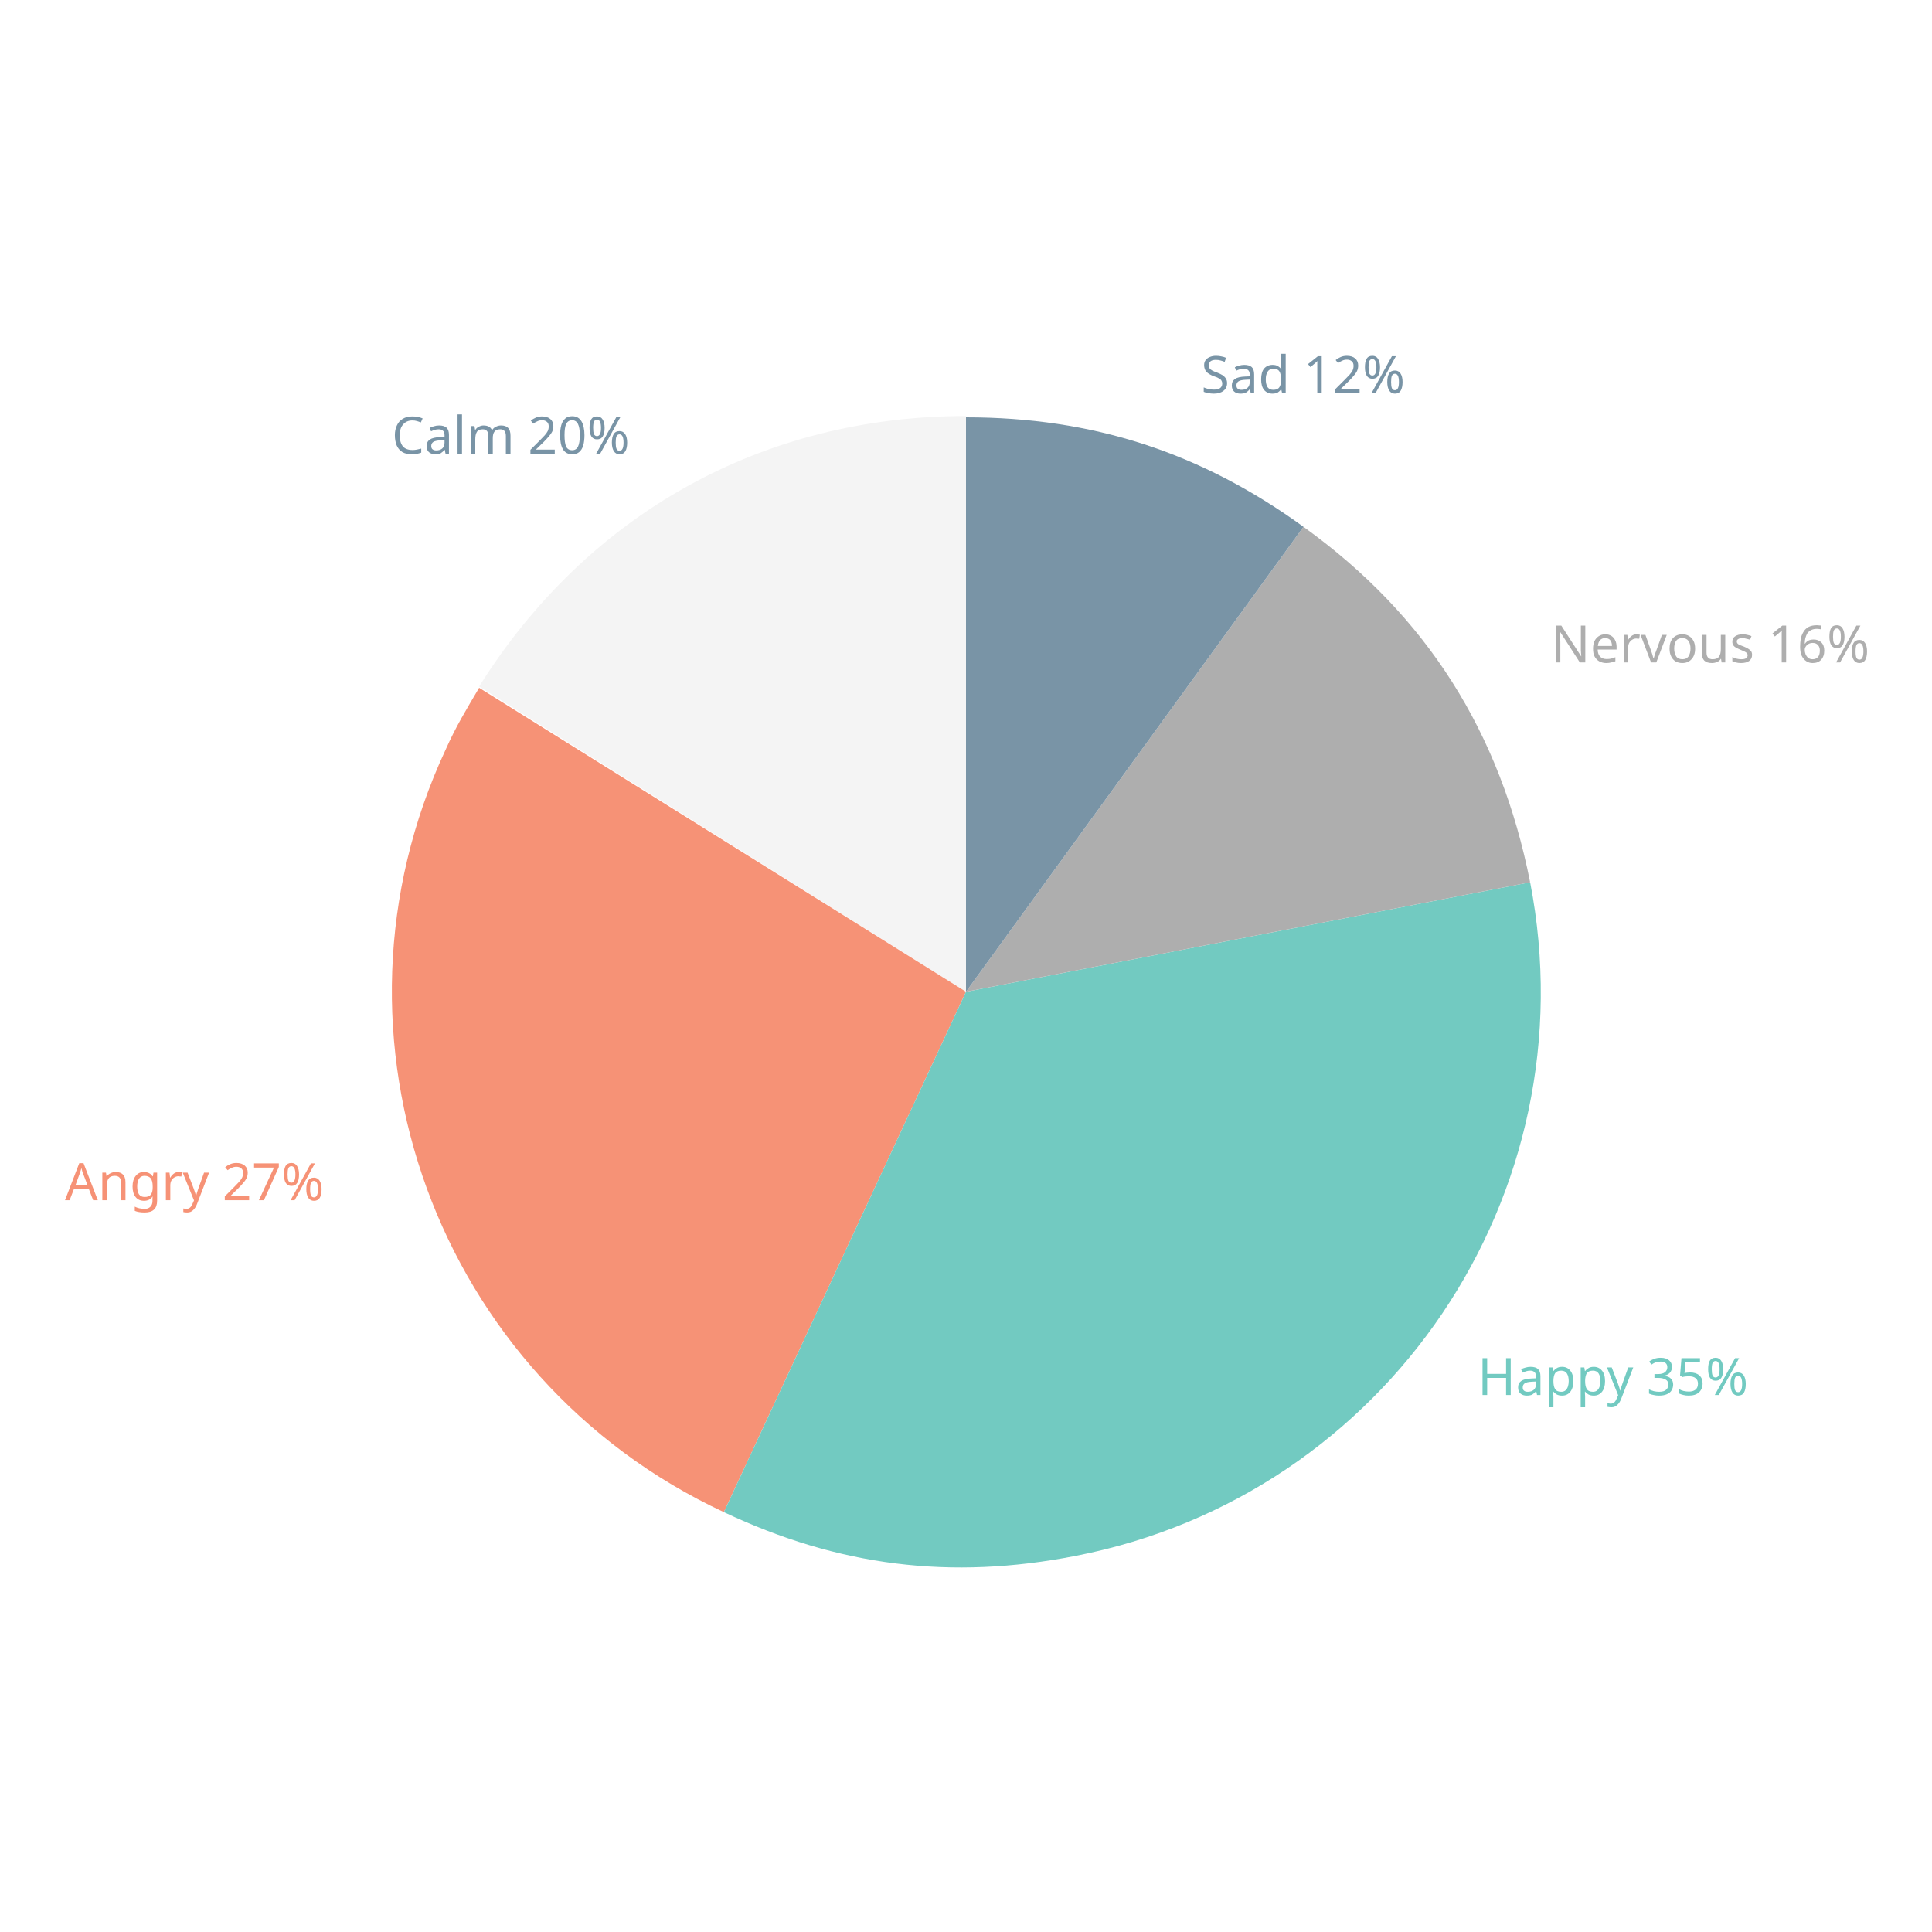
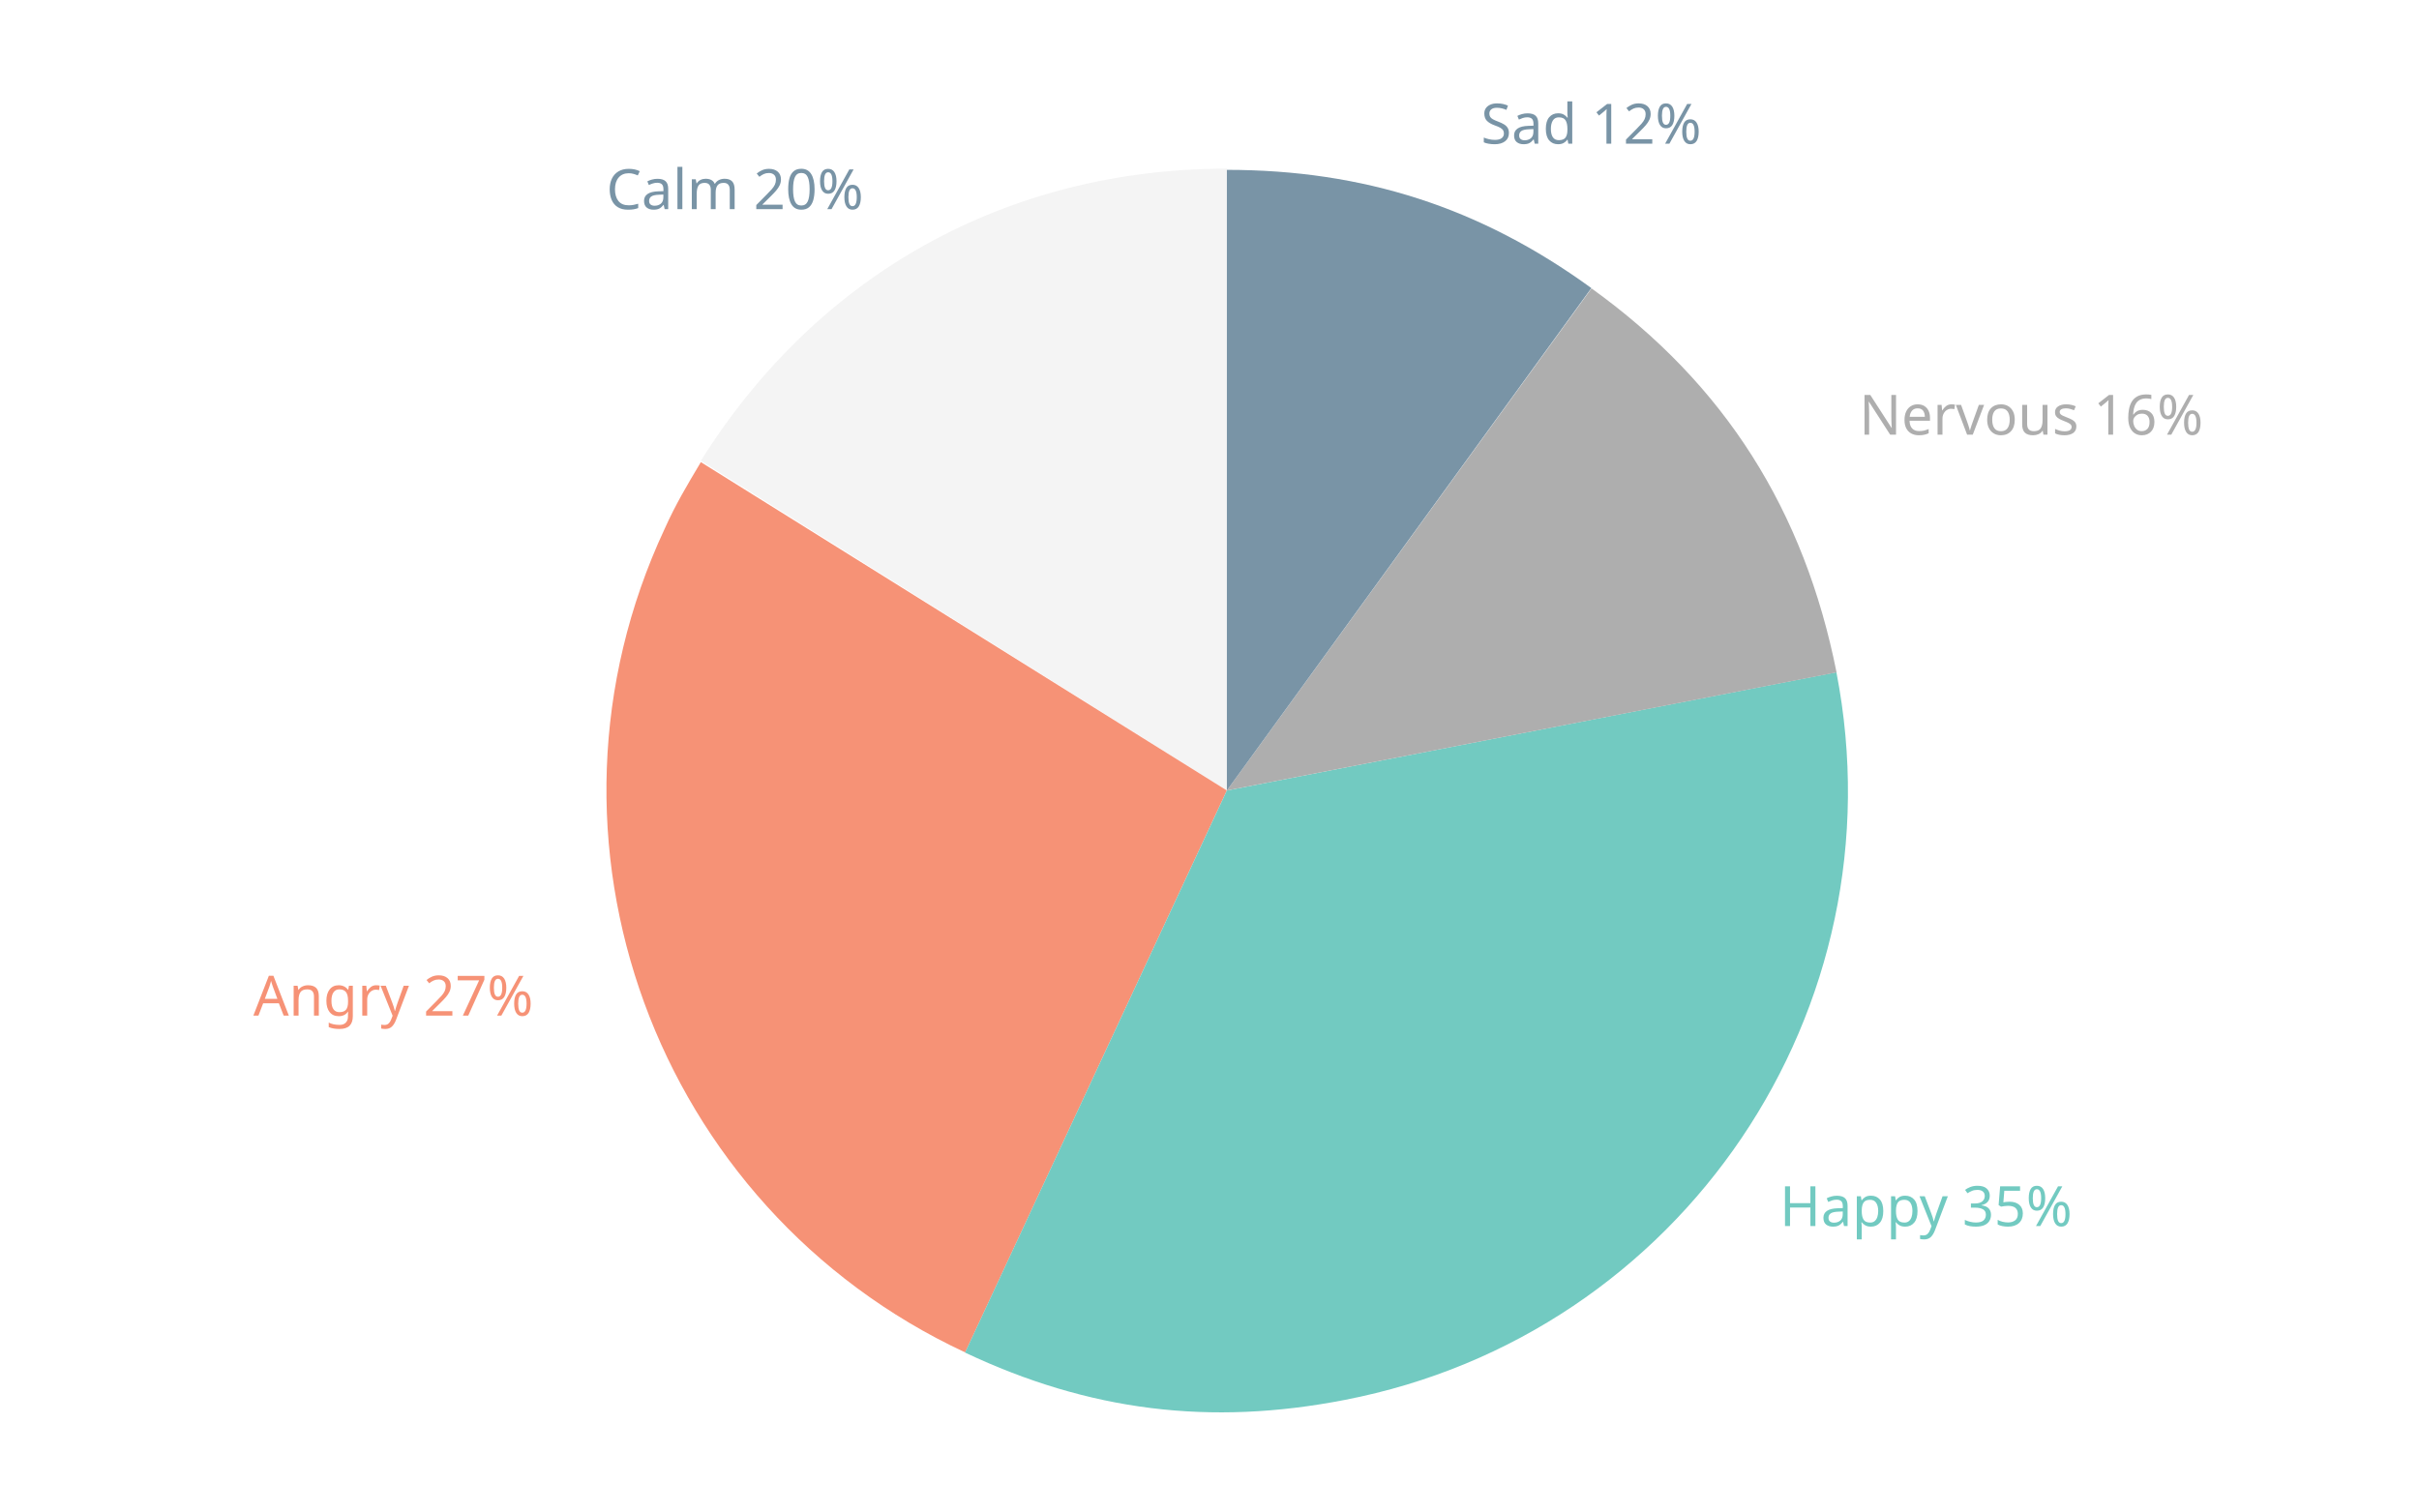
- <svg xmlns="http://www.w3.org/2000/svg" version="1.1" id="Layer_1" x="0px" y="0px" viewBox="0 0 150 150" enable-background="new 0 0 150 150" xml:space="preserve">
+ <svg xmlns="http://www.w3.org/2000/svg" version="1.1" id="Layer_1" x="0px" y="0px" viewBox="-336 -210 1616 1010" enable-background="new -336 -210 1616 1010" xml:space="preserve">
  <g>
    <g>
      <g>
-         <path fill="#F4F4F4" d="M75,77L37.2,53.3c8.4-13.4,22-21,37.8-21V77z" />
+         <g>
+           <path fill="#F4F4F4" d="M483.6,318.2L132.2,97.9C210.3-26.7,336.7-97.3,483.6-97.3V318.2z" />
+         </g>
+       </g>
+       <g>
+         <g>
+           <path fill="#F69276" d="M483.6,318.2L308.8,693.7C101.5,597,11.2,350.7,108,143.4c7.5-16.7,14.8-28.8,24.2-44.6L483.6,318.2z" />
+         </g>
+       </g>
+       <g>
+         <g>
+           <path fill="#72CAC1" d="M483.6,318.2l407.2-79c43.8,225.1-103.2,442.6-328.3,486.2c-90.1,17.6-171,7.5-253.8-31.6L483.6,318.2z" />
+         </g>
+       </g>
+       <g>
+         <g>
+           <path fill="#AEAEAE" d="M483.6,318.2L727.2-17.3c89.3,64.2,142.2,148.7,163.7,256.6L483.6,318.2z" />
+         </g>
+       </g>
+       <g>
+         <g>
+           <path fill="#7994A6" d="M483.6,318.2V-96.5c91.2,0,169.3,25.1,243.5,79L483.6,318.2z" />
+         </g>
      </g>
    </g>
-     <g>
-       <g>
-         <path fill="#F69276" d="M75,77l-18.8,40.4c-22.3-10.4-32-36.9-21.6-59.2c0.8-1.8,1.6-3.1,2.6-4.8L75,77z" />
-       </g>
-     </g>
-     <g>
-       <g>
-         <path fill="#72CAC1" d="M75,77l43.8-8.5c4.7,24.2-11.1,47.6-35.3,52.3c-9.7,1.9-18.4,0.8-27.3-3.4L75,77z" />
-       </g>
-     </g>
-     <g>
-       <g>
-         <path fill="#AEAEAE" d="M75,77l26.2-36.1c9.6,6.9,15.3,16,17.6,27.6L75,77z" />
-       </g>
-     </g>
-     <g>
-       <g>
-         <path fill="#7994A6" d="M75,77V32.4c9.8,0,18.2,2.7,26.2,8.5L75,77z" />
-       </g>
-     </g>
-     <g>
-       <g>
- 		</g>
-       <g>
- 		</g>
-       <g>
- 		</g>
-       <g>
- 		</g>
-       <g>
- 		</g>
-     </g>
+     <text transform="matrix(1 0 0 1 653.3554 -114.0002)" fill="#7994A6" font-family="'CourierNewPS-BoldMT'" font-size="37.19">Sad 12%</text>
+     <text transform="matrix(1 0 0 1 -166.7525 468.6384)" fill="#F69276" font-family="'CourierNewPS-BoldMT'" font-size="37.19">Angry 27%</text>
+     <text transform="matrix(1 0 0 1 852.8632 609.2615)" fill="#72CAC1" font-family="'CourierNewPS-BoldMT'" font-size="37.19">Happy 35%</text>
+     <text transform="matrix(1 0 0 1 905.9765 80.4686)" fill="#AEAEAE" font-family="'CourierNewPS-BoldMT'" font-size="37.19">Nervous 16%</text>
+     <text transform="matrix(1 0 0 1 69.0425 -70.2549)" fill="#7994A6" font-family="'CourierNewPS-BoldMT'" font-size="37.19">Calm 20%</text>
  </g>
-   <text transform="matrix(1 0 0 1 93.2545 30.516)" fill="#7994A6" font-family="'CourierNewPS-BoldMT'" font-size="4">Sad 12%</text>
-   <text transform="matrix(1 0 0 1 5.0463 93.1827)" fill="#F69276" font-family="'CourierNewPS-BoldMT'" font-size="4">Angry 27%</text>
-   <text transform="matrix(1 0 0 1 114.713 108.3077)" fill="#72CAC1" font-family="'CourierNewPS-BoldMT'" font-size="4">Happy 35%</text>
-   <text transform="matrix(1 0 0 1 120.4255 51.4327)" fill="#AEAEAE" font-family="'CourierNewPS-BoldMT'" font-size="4">Nervous 16%</text>
-   <text transform="matrix(1 0 0 1 30.4078 35.2207)" fill="#7994A6" font-family="'CourierNewPS-BoldMT'" font-size="4">Calm 20%</text>
</svg>
